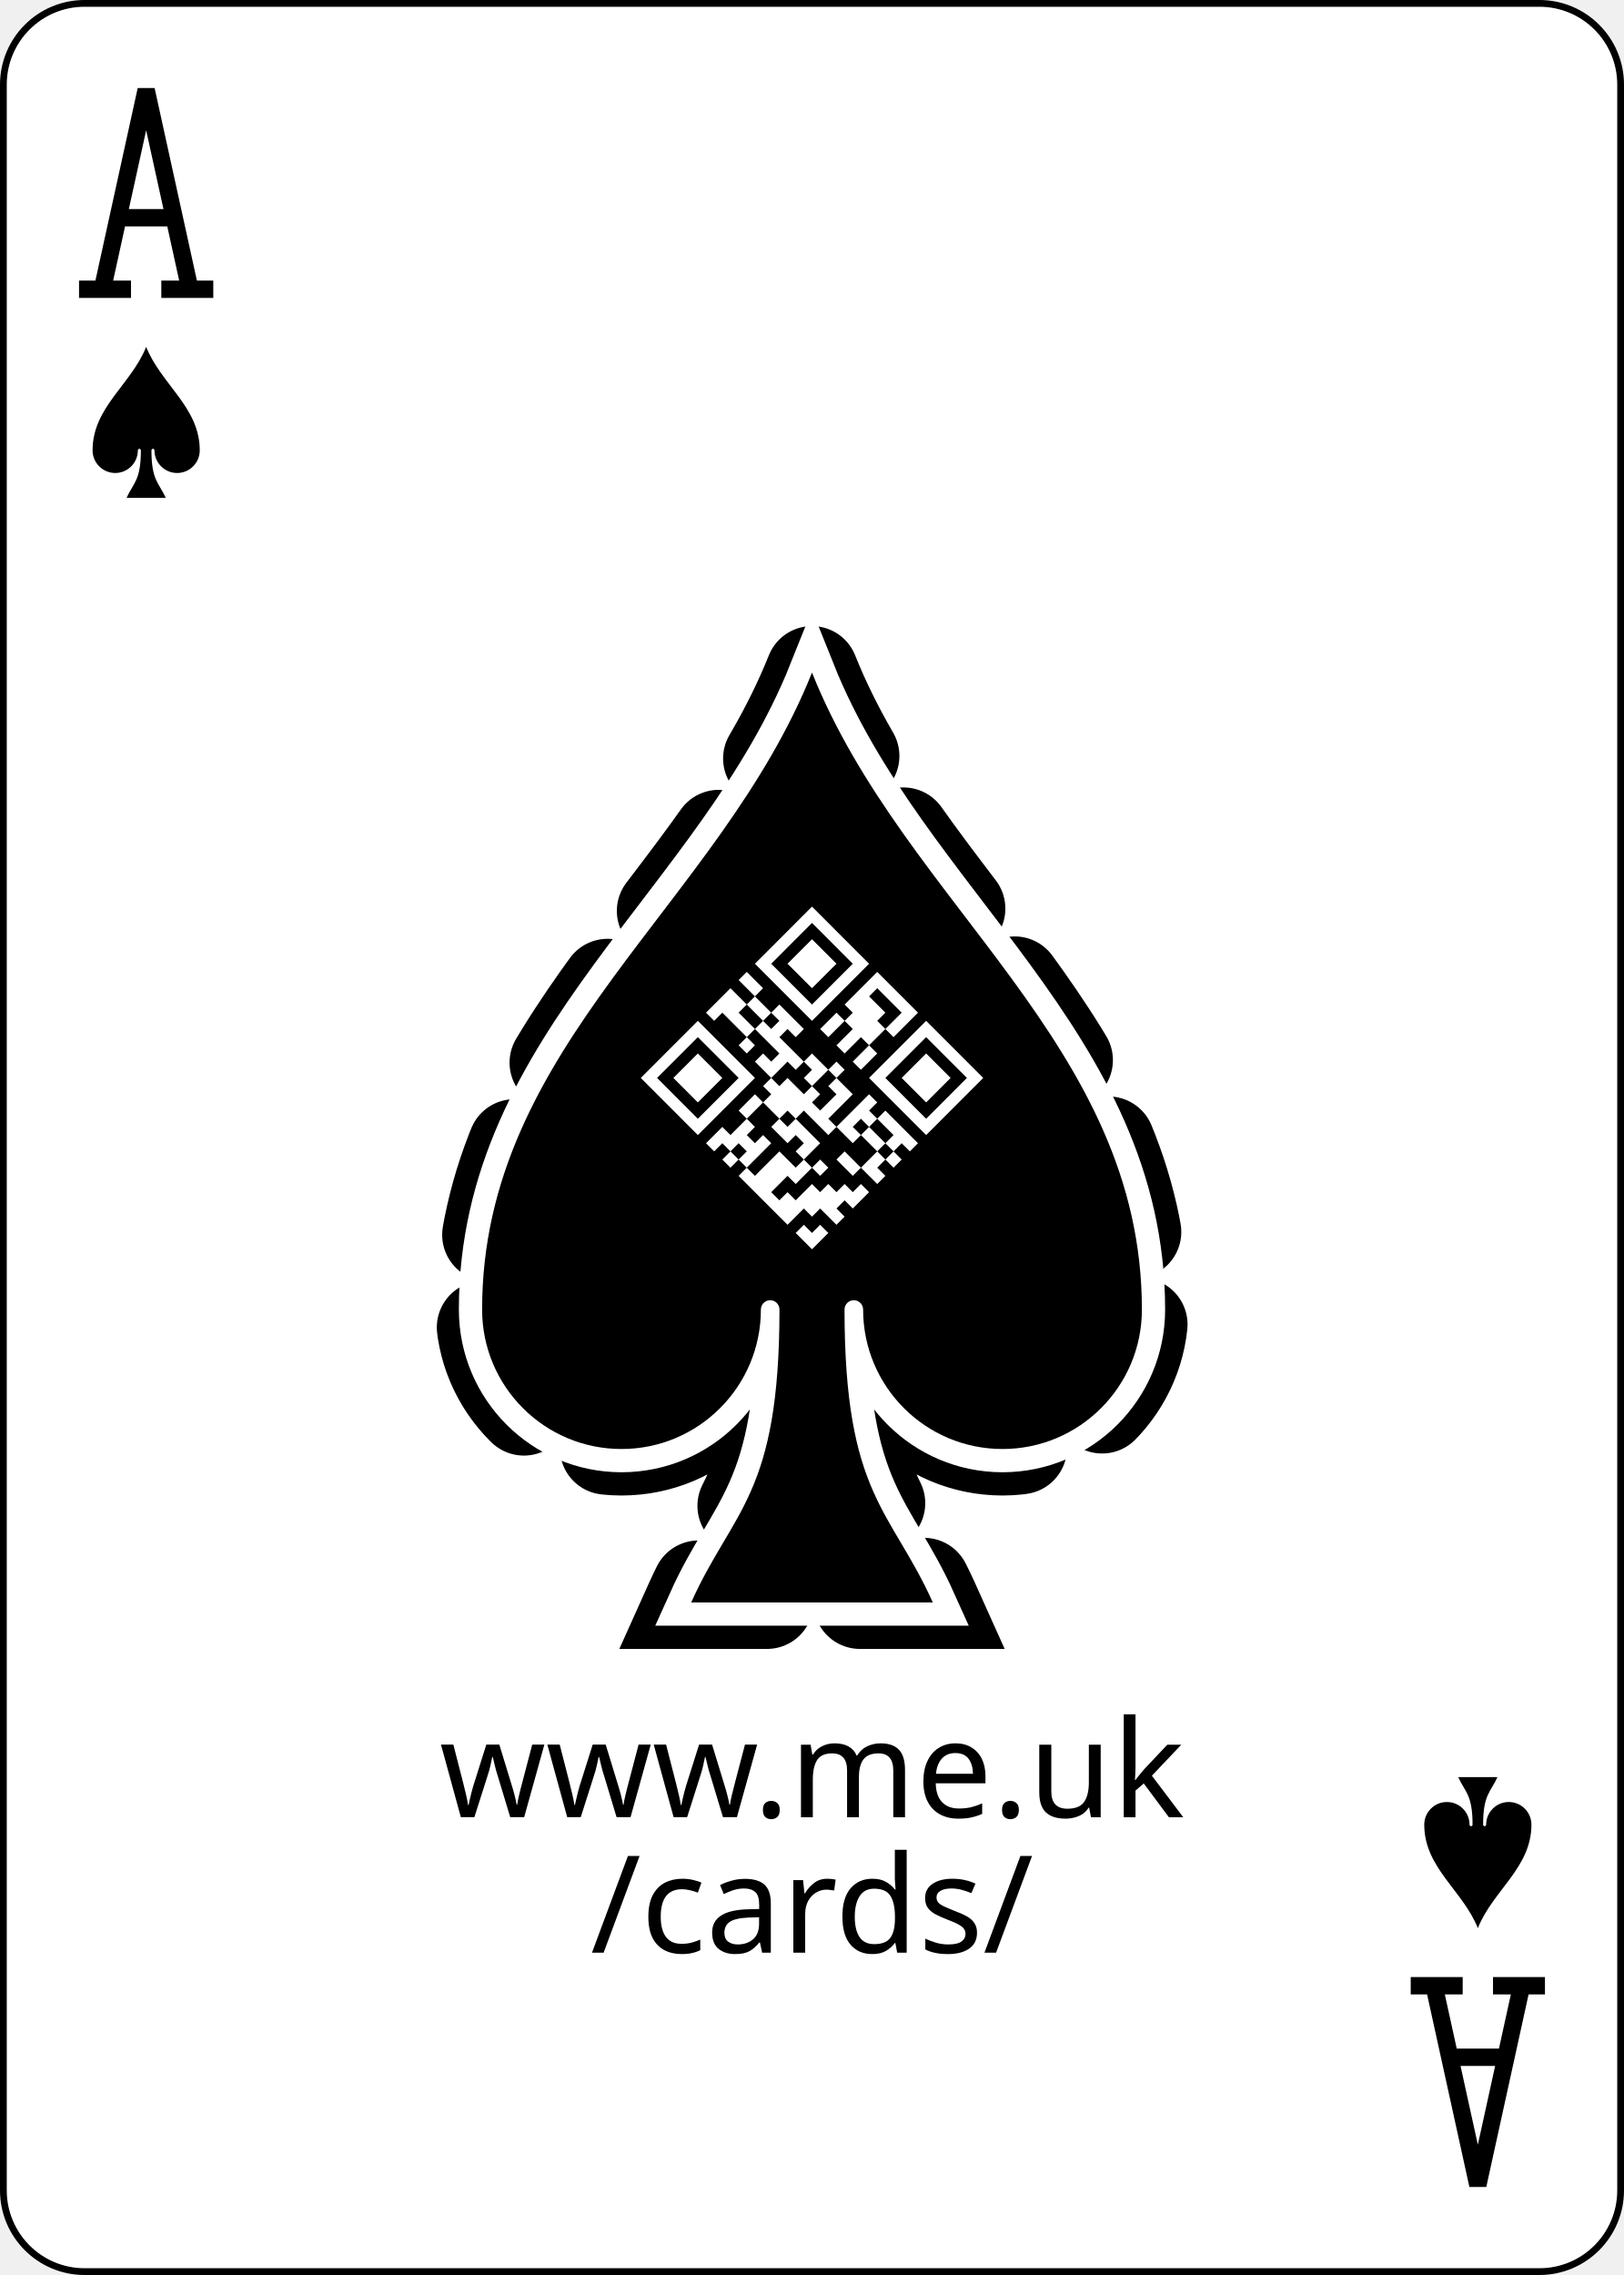
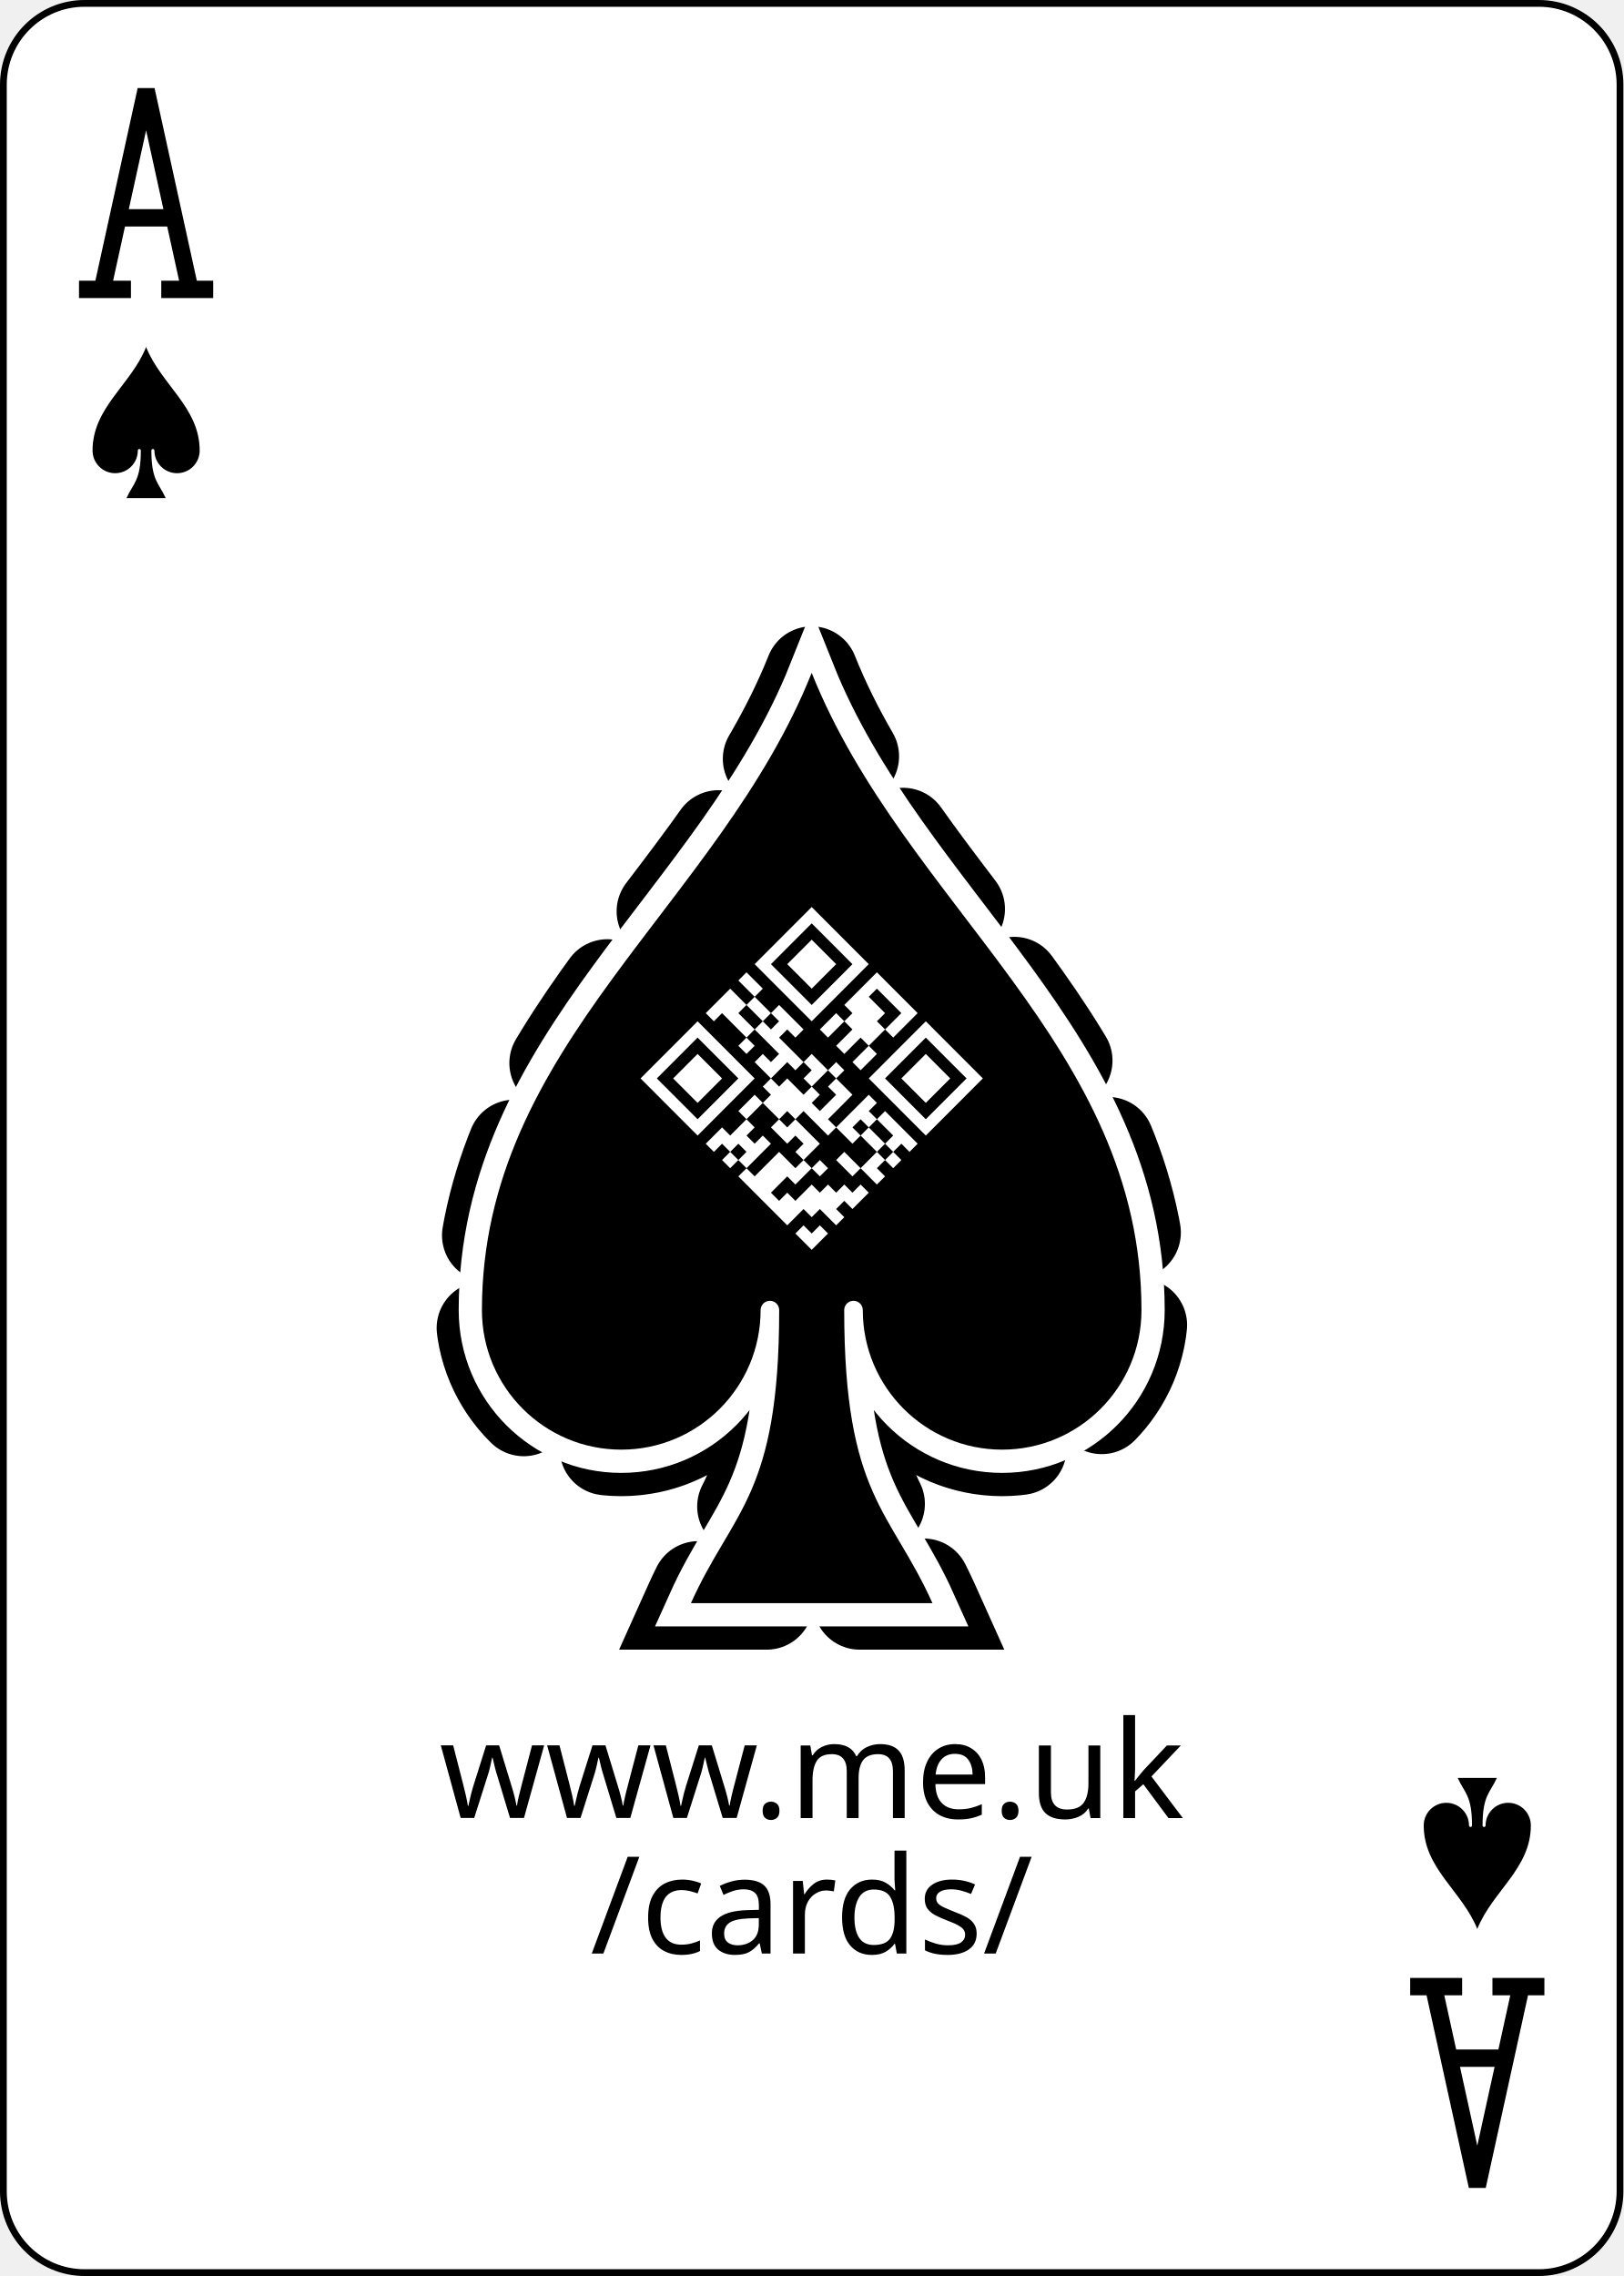
- <svg xmlns="http://www.w3.org/2000/svg" xmlns:xlink="http://www.w3.org/1999/xlink" class="card" face="AS" height="1in" preserveAspectRatio="none" viewBox="-120 -168 240 336" width="0.714in">
+ <svg xmlns="http://www.w3.org/2000/svg" xmlns:xlink="http://www.w3.org/1999/xlink" class="card" face="AS" height="0.75in" preserveAspectRatio="none" viewBox="-120 -168 240 336" width="0.535in">
  <symbol id="VSA" viewBox="-500 -500 1000 1000" preserveAspectRatio="xMinYMid">
    <path d="M-270 460L-110 460M-200 450L0 -460L200 450M110 460L270 460M-120 130L120 130" stroke="black" stroke-width="80" stroke-linecap="square" stroke-miterlimit="1.5" fill="none" />
  </symbol>
  <symbol id="SSA" viewBox="-600 -600 1200 1200" preserveAspectRatio="xMinYMid">
    <path d="M0 -500C100 -250 355 -100 355 185A150 150 0 0 1 55 185A10 10 0 0 0 35 185C35 385 85 400 130 500L-130 500C-85 400 -35 385 -35 185A10 10 0 0 0 -55 185A150 150 0 0 1 -355 185C-355 -100 -100 -250 0 -500Z" />
  </symbol>
  <rect width="239" height="335" x="-119.5" y="-167.5" rx="12" ry="12" fill="white" stroke="black" />
  <use xlink:href="#SSA" fill="black" height="164.8" x="-82.4" y="-82.4" stroke="black" stroke-width="100" stroke-dasharray="100,100" stroke-linecap="round" />
  <use xlink:href="#SSA" fill="black" height="164.8" x="-82.4" y="-82.4" stroke="white" stroke-width="50" />
  <use xlink:href="#SSA" fill="black" height="164.8" x="-82.4" y="-82.4" />
  <path transform="translate(0,-10)rotate(45)scale(1.704)translate(-14,-14)" fill="white" stroke="none" d="M4,4h7v7h-7M5,5v5h5v-5M12,4h5v3h-1v2h1v2h-1v-2h-1v2h-1v-2h-1v2h-1v-2h1v-1h-1M13,5v1h2v1h1v-2M18,4h7v7h-7M19,5v5h5v-5M6,6h3v3h-3M20,6h3v3h-3M4,12h2v1h2v-1h3v1h-1v1h3v-1h2v-1h1v1h2v3h1v-4h1v1h1v-1h4v1h-1v1h1v1h-1v1h1v1h-2v1h-2v-1h2v-2h-2v1h-2v1h-3v1h3v2h1v-1h1v1h-1v2h-1v2h1v-1h1v-2h1v-1h1v-1h1v-1h1v2h-1v1h1v1h-2v1h-1v2h-6v-1h-1v1h-1v-1h-1v1h-1v-2h1v-2h-1v-2h1v-1h-1v-1h-2v-1h1v-1h-3v1h1v1h-1v-1h-3v1h-1v-3h2v-1h-2M8,13v1h1v-1M15,13v2h1v1h1v-2h-1v-1M21,13v1h2v-1M6,14v1h2v-1M13,14v1h-1v2h1v-1h2v-1h-1v-1M20,14v1h1v-1M23,14v1h1v-1M15,18v1h1v-1M4,18h7v7h-7M5,19v5h5v-5M13,19v2h1v1h1v-1h1v3h1v-3h2v-1h-1v-1h-1v1h-2v-1M6,20h3v3h-3M14,23v1h1v-1M24,23h1v2h-2v-1h1" />
  <text font-size="20" font-family="Bariol" fill="black" text-anchor="middle" y="100.4">www.me.uk</text>
  <text font-size="20" font-family="Bariol" fill="black" text-anchor="middle" y="120.4">/cards/</text>
  <use xlink:href="#VSA" height="32" x="-114.4" y="-156" />
  <use xlink:href="#SSA" fill="black" height="26.769" x="-111.784" y="-119" />
  <g transform="rotate(180)">
    <use xlink:href="#VSA" height="32" x="-114.4" y="-156" />
    <use xlink:href="#SSA" fill="black" height="26.769" x="-111.784" y="-119" />
  </g>
</svg>
